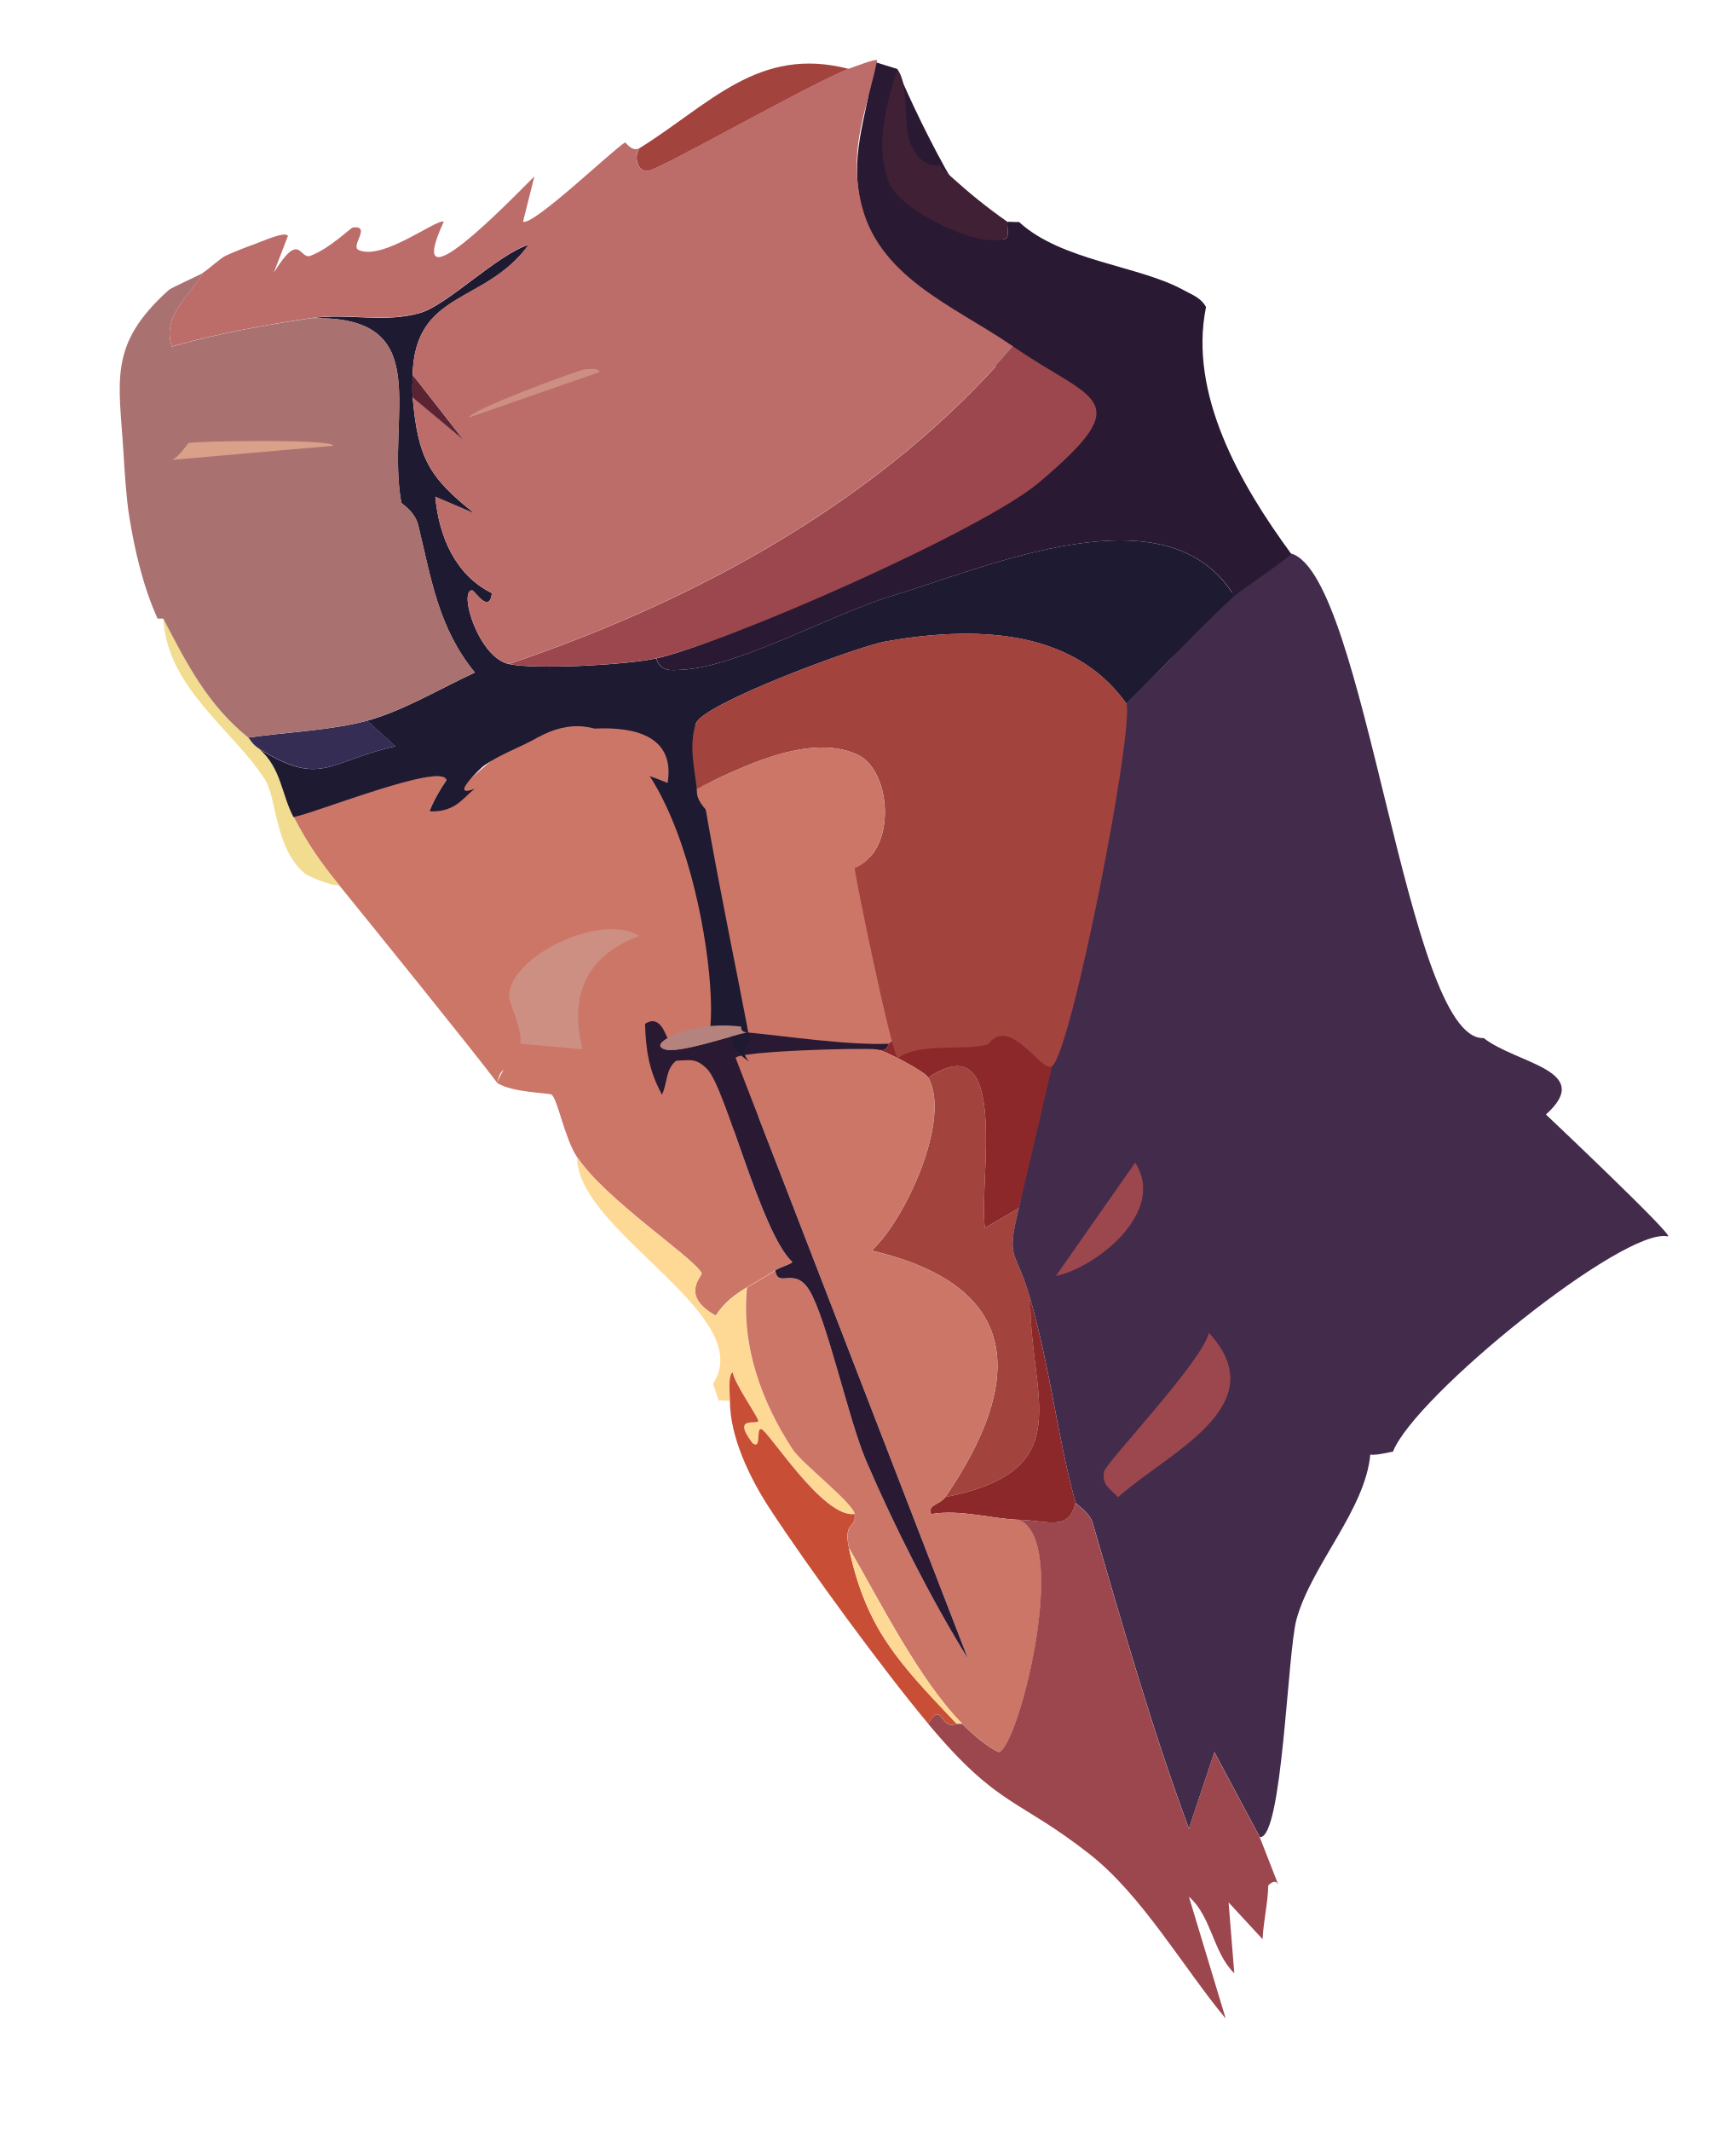
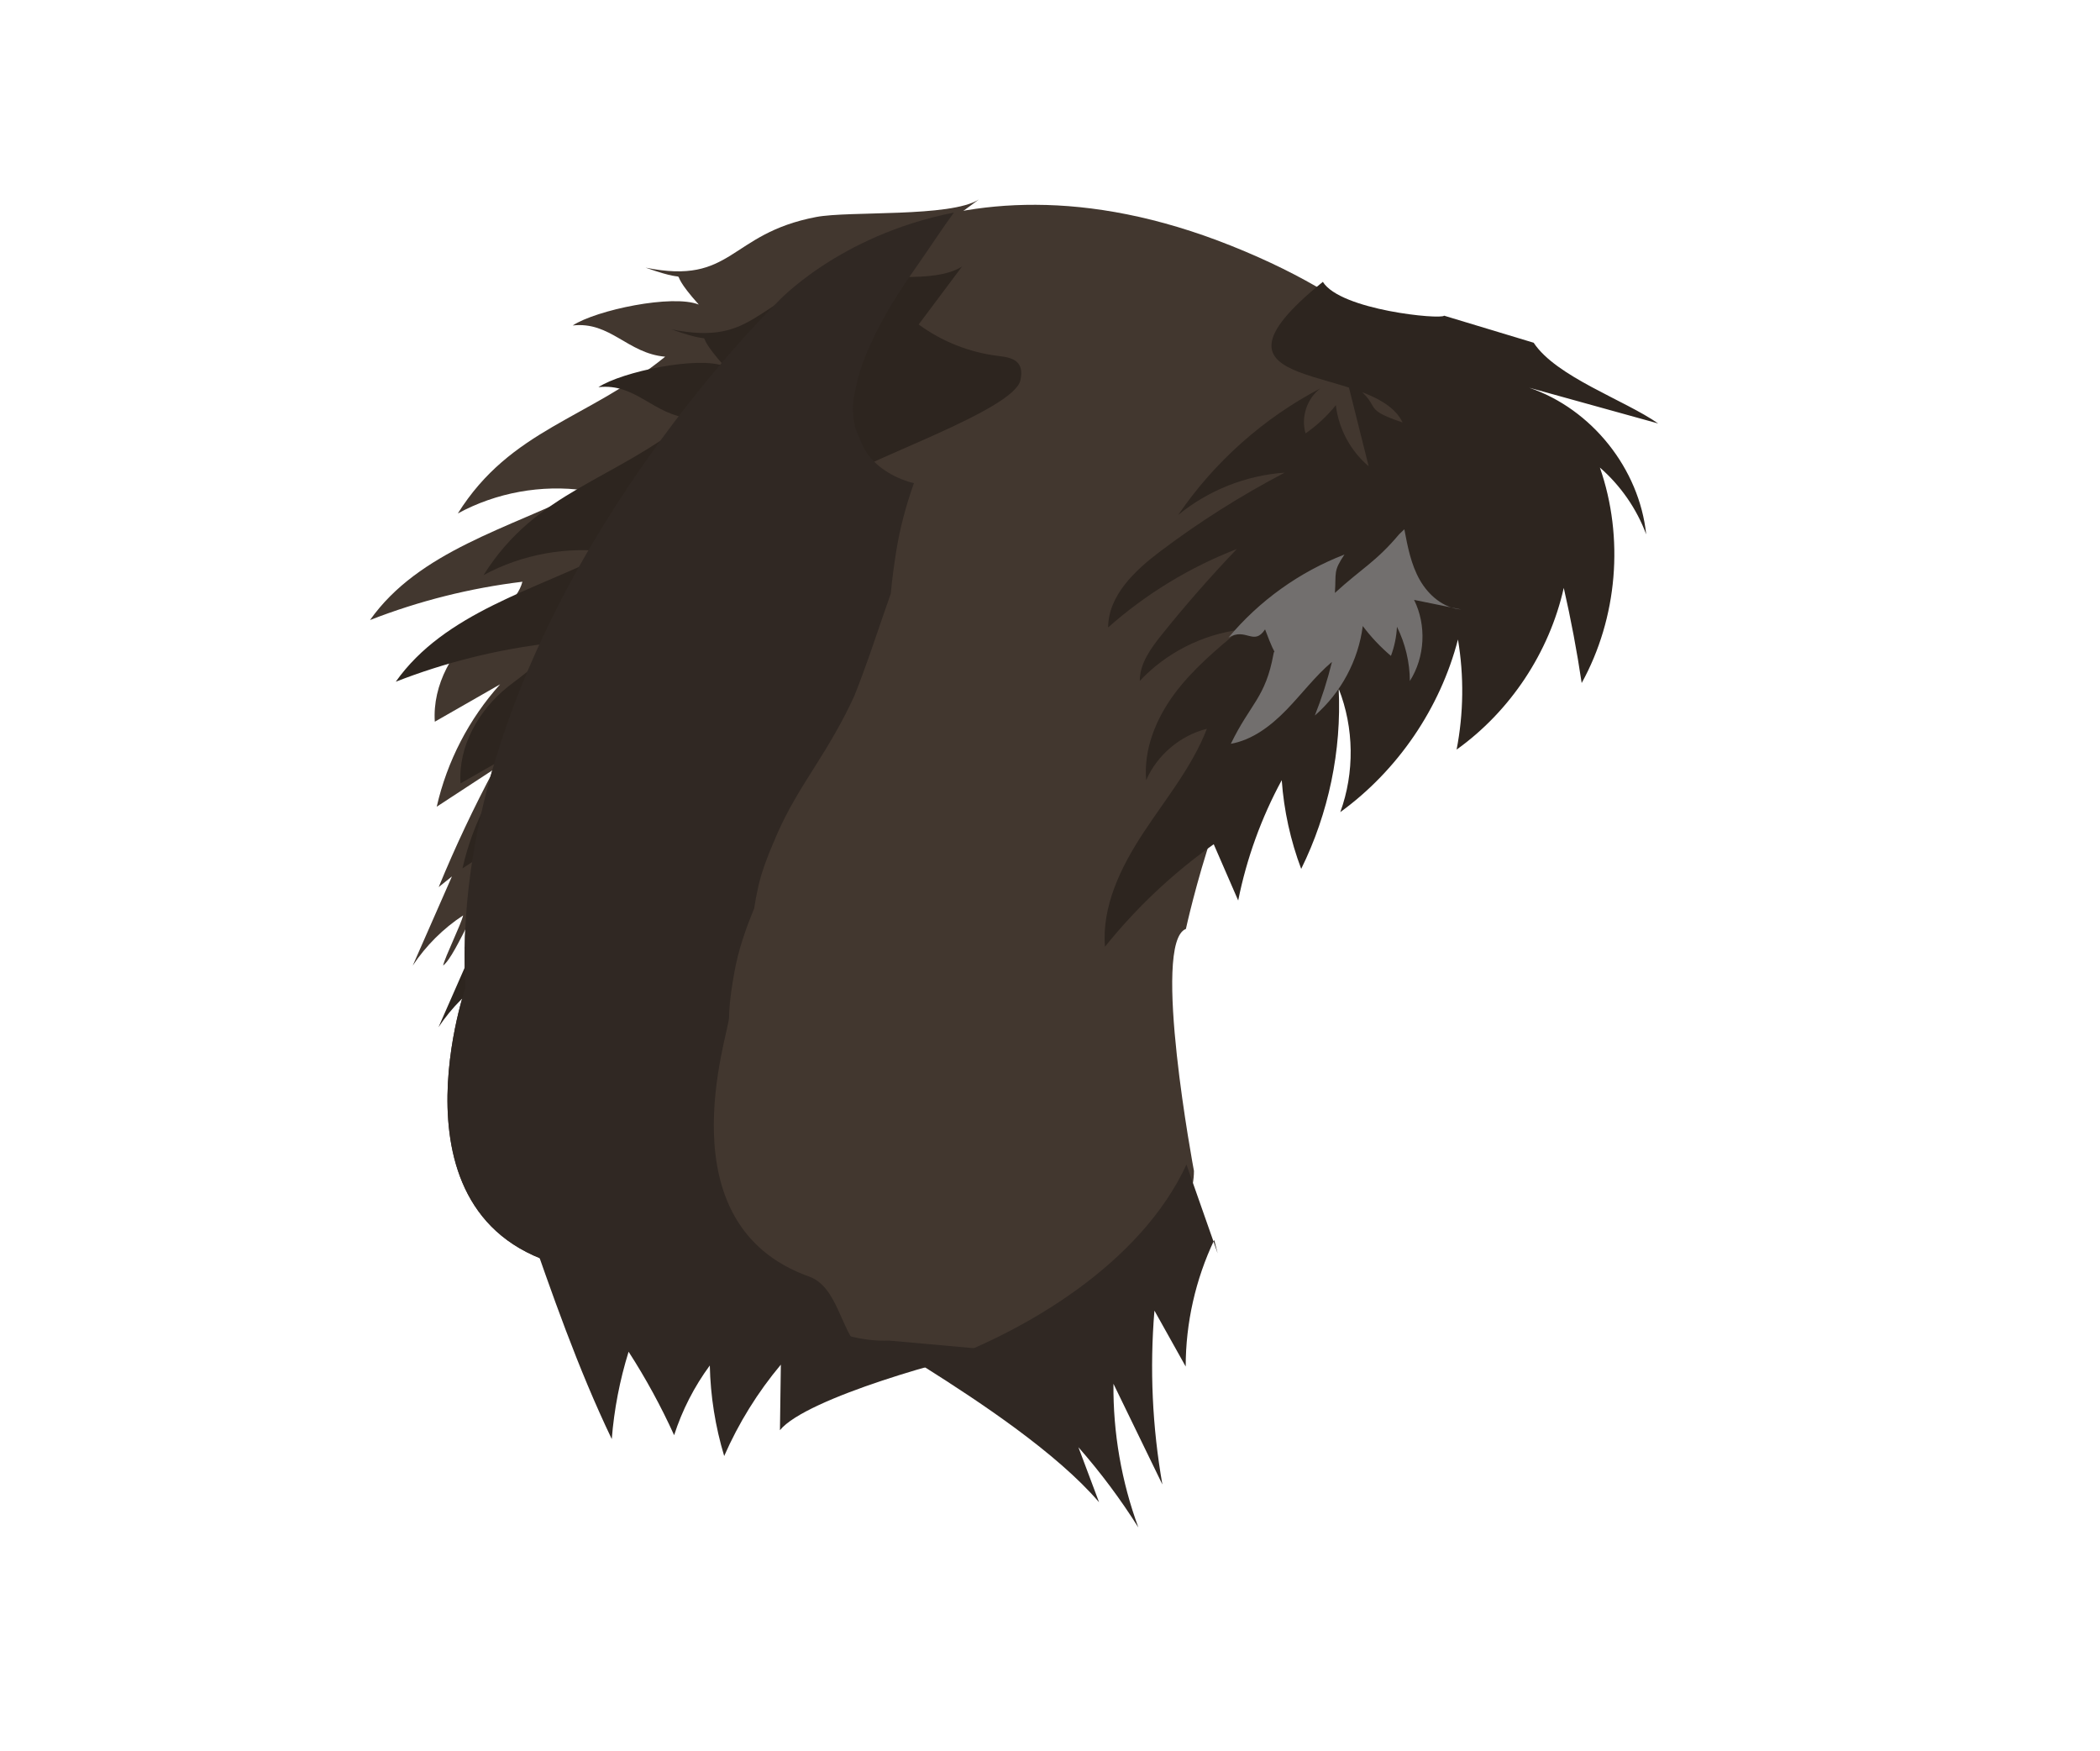
- <svg xmlns="http://www.w3.org/2000/svg" id="Layer_1" version="1.1" viewBox="0 0 223 273.79">
+ <svg xmlns="http://www.w3.org/2000/svg" id="Body" version="1.1" viewBox="0 0 600 500">
  <defs>
    <style>
      .st0 {
-         fill: #bc6c69;
+         fill: #2d251f;
      }

      .st1 {
-         fill: #3f2035;
+         fill: #42372f;
      }

      .st2 {
-         fill: #f2dc90;
+         fill: #302823;
      }

      .st3 {
-         fill: #8c2829;
-       }
- 
-       .st4 {
-         fill: #daa08a;
-       }
- 
-       .st5 {
-         fill: #2a1932;
-       }
- 
-       .st6 {
-         fill: #c84e36;
-       }
- 
-       .st7 {
-         fill: #432b4c;
-       }
- 
-       .st8 {
-         fill: #cc7668;
-       }
- 
-       .st9 {
-         fill: #362d55;
-       }
- 
-       .st10 {
-         fill: #1d1a31;
-       }
- 
-       .st11 {
-         fill: #cd8f81;
-       }
- 
-       .st12 {
-         fill: #fed995;
-       }
- 
-       .st13 {
-         fill: #a97270;
-       }
- 
-       .st14 {
-         fill: #5c2333;
-       }
- 
-       .st15 {
-         fill: #a2433e;
-       }
- 
-       .st16 {
-         fill: #9b474d;
-       }
- 
-       .st17 {
-         fill: #b5837e;
+         fill: #726f6e;
      }
    </style>
  </defs>
-   <path class="st8" d="M74.87,134.82c.65,2.52,1.9,3,2.18,3.64.69,1.56,2.2,7.11,2.55,7.28,1.21.59,1.08-1.51,1.46-1.46.26.04,2.06,1.51,2.18,1.46,2.6-1.04,1.36-4.06,1.82-5.1.76-1.72.44-3.23,1.82-4.37,1.88-.08,2.58-.35,4,1.09,2.4,2.41,6.86,21,10.92,24.76-.05.26-1.74.73-2.18,1.09-.23.19-2.94,1.75-3.64,2.18-1.7,1.05-2.89,1.92-4,3.64-4.73-2.61-1.65-5.14-1.82-5.46-1.05-2.03-12.29-9.36-16.02-14.93-1.58-2.36-2.52-7.59-3.28-8.01-.42-.23-4.94-.24-6.92-1.46.1-1.14,2.85-4.73,2.91-5.1l8.01.73Z" />
-   <path class="st8" d="M55.21,104.24c-.48,1.23,15.51-13.83,16.87-12.99,3.28,1.23,62.85,30.33,64.68,30.13,3.08-.34-49.25,26.72-47.58,27.27-8.44,2.88-24.46-17.59-25.24-9.47-3.09-4.12-17.01-21.33-20.39-25.49-2.51-3.1-3.95-5.18-5.83-8.74,2.57-.42,19.28-7.17,19.66-4.73-.85,1.21-1.65,2.64-2.18,4Z" />
-   <path class="st12" d="M95.99,165.4c-.78,7.49,1.84,14.64,5.83,20.75,1.22,1.87,7.85,6.96,8.01,8.37-4.08.58-11.19-10.9-12.01-10.92-.68-.02.1,2.7-1.09,1.82-2.84-3.73.87-2.23.73-2.91-.11-.55-3.1-4.85-3.28-6.19-.64.31-.36,2.88-.36,3.64-.46.06-1.15-.12-1.46,0l-.73-2.18c5.83-8.87-17.5-19.52-17.48-29.13,3.73,5.57,14.97,12.9,16.02,14.93.17.32-2.91,2.85,1.82,5.46,1.12-1.72,2.31-2.59,4-3.64Z" />
-   <path class="st2" d="M31.91,94.77c.28.22.44.82,1.46,1.46,2.82,2.48,2.83,5.83,4.37,8.74,1.88,3.55,3.31,5.64,5.83,8.74-.81.23-4-1.15-4.37-1.46-3.87-3.19-3.67-9.77-5.1-12.01-4.14-6.5-12.62-11.81-13.11-20.75,3.06,5.88,5.71,11.07,10.92,15.29Z" />
-   <path class="st6" d="M109.82,194.53c.23,1.95-1.48.85-.73,4.37,2.25,10.47,6.39,14.7,13.84,22.57-2.09.94-1.84-3.16-3.64,0-5.8-6.92-15.52-20.22-20.39-27.67-2.53-3.88-5.11-9.16-5.1-13.84,0-.76-.28-3.33.36-3.64.18,1.34,3.17,5.64,3.28,6.19.14.68-3.57-.82-.73,2.91,1.19.88.41-1.84,1.09-1.82.83.02,7.93,11.51,12.01,10.92Z" />
-   <path class="st15" d="M130.94,155.21c-1.71,6.97-.44,5.01,1.46,11.65-.11,12.71,6.49,22.03-10.92,25.49,10.12-14.82,10.14-27.08-9.47-31.68,4.36-3.97,10.26-16.9,7.28-22.21,10.67-7.2,6.4,13.76,7.28,19.3l4.37-2.55Z" />
-   <path class="st3" d="M136.77,136.28c-.13,6.71-4.32,12.79-5.83,18.93l-4.37,2.55c-.88-5.53,3.39-26.49-7.28-19.3-.48-.86-5.65-3.49-6.55-3.64,1.44.42,1.39-.69,1.46-.73,2.63-.12,5.4.24,8.01,0s5.79-2.83,6.55-2.91c2.27-.24,4.81,1.59,6.92,2.18l-1.82,1.09,2.91,1.82Z" />
-   <path class="st3" d="M138.22,193.08c-.9,3.68-3.4,2.3-7.28,2.18-3.48-.1-7.52-1.38-11.29-.73-.53-1.2,1.16-1.22,1.82-2.18,17.42-3.46,10.82-12.78,10.92-25.49,2.65,9.32,3.54,18.06,5.83,26.21Z" />
-   <g>
-     <path class="st7" d="M190.65,133.36c4.24,3.34,14.35,4.13,8.01,9.83,0,0,16.85,15.92,15.66,15.66-5.59-1.25-32.55,20.51-35.32,27.67-.24-.02-2.15.52-2.91.36-.66,7.11-7.5,14.11-9.47,21.12-1.2,4.29-1.81,28.31-4.73,28.03l-5.83-10.92-3.28,9.83c-4.78-12.93-8.52-26.09-12.38-39.32-.37-1.27-2.14-2.39-2.18-2.55-2.29-8.15-3.17-16.9-5.83-26.21-1.89-6.65-3.17-4.68-1.46-11.65,1.51-6.14,13.7-58.1,13.84-64.81l5.59-5.69,4.67-5.43.73-1.46,10.12-6.71c9.6,2.58,14.83,62.63,24.76,62.26Z" />
-     <path class="st16" d="M155.34,171.23c8.7,9.4-5.39,15.46-11.65,21.12-.99-1.02-2.14-1.56-1.82-3.28.21-1.1,12.77-14.32,13.47-17.84Z" />
-     <path class="st16" d="M145.87,149.38c4.08,6.26-4.91,13.44-10.19,14.56l10.19-14.56Z" />
-   </g>
-   <path class="st8" d="M112.74,134.82c.9.15,6.07,2.78,6.55,3.64,2.98,5.31-2.92,18.24-7.28,22.21,19.61,4.59,19.58,16.86,9.47,31.68-.66.96-2.35.98-1.82,2.18,3.77-.65,7.8.63,11.29.73,6.65,2.74-.03,29.07-2.55,29.86-1.58-.67-3.53-2.43-4.73-3.64-5.53-5.59-10.57-15.71-14.56-22.57-.75-3.52.95-2.42.73-4.37-.16-1.41-6.79-6.5-8.01-8.37-3.98-6.11-6.6-13.26-5.83-20.75.7-.43,3.41-2,3.64-2.18.35,2.39,2.44-.57,4.37,2.55,2.24,3.61,5.05,16.63,7.28,21.85,3.54,8.26,8.36,17.85,13.11,25.49l-29.86-77.19c.32-.88,16.68-1.35,18.2-1.09Z" />
-   <path class="st5" d="M85.79,133.36c.05.05-1.89.95-.36,1.46,1.73.58,8.3-1.69,10.56-2.18,4.95.47,13,1.68,18.2,1.46-.07.04-.02,1.14-1.46.73-1.53-.26-17.89.22-18.2,1.09l29.86,77.19c-4.75-7.64-9.57-17.23-13.11-25.49-2.23-5.22-5.05-18.23-7.28-21.85-1.93-3.12-4.02-.16-4.37-2.55.44-.36,2.14-.83,2.18-1.09-4.06-3.76-8.53-22.34-10.92-24.76-1.43-1.44-2.12-1.17-4-1.09-1.38,1.14-1.06,2.65-1.82,4.37-1.68-3.11-2.07-5.68-2.18-9.1,1.95-1.32,2.65,1.54,2.91,1.82Z" />
-   <path class="st11" d="M82.15,120.26c-6.84,2.51-9.05,7.74-7.28,14.56l-8.01-.73c.3-1.88-1.5-5.25-1.46-6.19.24-5.16,11.94-10.7,16.75-7.65Z" />
-   <path class="st10" d="M53.03,48.17c-.02.95-.08,1.98,0,2.91.68,7.69,2.01,10.21,8.01,14.93l-5.1-2.18c.46,5.06,2.54,10.04,7.28,12.38-.35,2.77-2.24-.37-2.55-.36-1.79.01.81,8.64,4.73,9.47,3.51.74,15.14.11,18.93-.73.52,1.75,1.88,1.53,3.28,1.46,7.29-.37,19.29-7.16,26.94-9.47,12.7-3.83,35.51-13.96,44.05,0-4.84,4.44-9.19,9.23-13.84,13.84-6.99-9.84-19.86-9.95-30.95-8.01-3.46.61-23.5,7.97-24.39,10.56-.96,2.79,6.6,37.98,6.86,40.51.07.68-1.51,1.27,0,2.91-2.9-1.89-1.59-2.9-3.28-4.37-.3-.26.49,1.75-1.82.73,1.47-9.02-5.28-47.43-22.15-37.96-2.38,1.33-4.76,2.1-6.92,3.64-.19.14-4.62,4.24-1.09,2.91-1.52,1.09-2.4,3.02-5.83,2.91.54-1.37,1.33-2.79,2.18-4-.38-2.43-17.09,4.32-19.66,4.73-1.54-2.91-1.55-6.26-4.37-8.74,7.94,4.96,8.94,1.54,17.48-.36l-3.64-3.28c4.64-1.27,9.45-4.17,13.84-6.19-4.73-5.8-5.6-12.04-7.28-18.93-.44-1.81-2.15-2.73-2.18-2.91-2-11.33,4.7-24.18-11.65-23.67,4.87-.72,9.58.68,14.2-.73,3.42-1.04,9.76-7.41,13.84-8.74-5.59,7.75-14.64,5.78-14.93,16.75Z" />
-   <path class="st9" d="M47.2,92.59l3.64,3.28c-8.54,1.91-9.54,5.32-17.48.36-1.02-.64-1.18-1.23-1.46-1.46,4.77-.7,10.72-.93,15.29-2.18Z" />
-   <g>
-     <path class="st13" d="M26.08,35.06c-1.64,3.01-5.34,5.42-4,9.47,5.93-1.67,11.78-2.75,17.84-3.64,16.35-.52,9.65,12.33,11.65,23.67.03.18,1.74,1.1,2.18,2.91,1.69,6.89,2.55,13.14,7.28,18.93-4.38,2.02-9.2,4.92-13.84,6.19-4.58,1.25-10.52,1.48-15.29,2.18-5.21-4.23-7.86-9.41-10.92-15.29-.24-.01-.49.02-.73,0-1.85-4.09-2.93-8.7-3.64-13.11-.37-2.29-.59-5.62-.73-8.01-.57-9.48-2.06-14.05,5.83-21.12.3-.27,3.78-1.82,4.37-2.18Z" />
-     <path class="st4" d="M24.26,56.91c.9-.23,18.57-.56,18.57.36l-20.75,1.82c.99-.4,2.03-2.15,2.18-2.18Z" />
-   </g>
-   <path class="st12" d="M123.66,221.47h-.73c-7.44-7.87-11.59-12.1-13.84-22.57,3.99,6.87,9.03,16.98,14.56,22.57Z" />
-   <path class="st5" d="M122.2,134.09c-2.61.24-5.38-.12-8.01,0,1.83-1.09,6.16-1.29,8.01,0Z" />
-   <path class="st15" d="M144.78,90.4c.81,4.37-7.09,44.57-9.56,46.57-1.29,1.05-5.41-6.65-8.24-2.79-2.96.88-8.81-.3-11.61,1.78-.7-.21-5.47-23.16-5.54-24.44,5.48-2.21,4.76-12.52.36-14.56-6.2-2.89-15.17,1.72-20.66,4.37-.26-2.53-1.06-5.59-.1-8.37.89-2.59,20.93-9.95,24.39-10.56,11.09-1.94,23.96-1.83,30.95,8.01Z" />
-   <path class="st8" d="M109.82,111.52c-7.39,2.98-13.73-3.9-18.93-7.28-1.51-1.64-1.29-2.24-1.36-2.91,5.48-2.65,14.45-7.26,20.66-4.37,4.39,2.05,5.12,12.35-.36,14.56Z" />
-   <path class="st8" d="M85.79,100.6c-2.42-1.07-14.99-5.31-16.75-5.1v-.73c5.91-1.49,18.22-3.19,16.75,5.83Z" />
-   <path class="st17" d="M95.26,131.91c.05,0-.25.64.73.73-2.26.5-8.83,2.76-10.56,2.18-1.52-.51.42-1.4.36-1.46,2.87-1.48,6.31-1.86,9.47-1.46Z" />
-   <path class="st5" d="M115.29,8.85c1.4,3.67,10.46,23.08,13.84,21.85.75-.27.14-1.81.36-2.18.04-.07,1.03.04,1.46,0,5.47,5.03,15.44,5.6,21.12,8.74,1.14.63,2.19.94,2.91,2.18-2.28,11.2,4.44,22.85,10.92,31.68-.07.49-6.32,4.58-7.28,5.46-8.55-13.96-31.36-3.83-44.05,0-7.65,2.31-19.65,9.09-26.94,9.47-1.4.07-2.76.29-3.28-1.46,9.25-2.05,40.53-16.44,47.79-22.57,12.98-10.96,8.09-6.5-1.92-13.4-29.09-20.05-17.95-30.67-18.17-40.77l3.25,1.01Z" />
-   <path class="st16" d="M84.34,84.58c-3.79.84-15.42,1.47-18.93.73,24.15-8.15,48.12-21.21,64.81-40.78,10.24,7.09,16.25,6.52,3.28,17.48-7.26,6.13-39.9,20.53-49.15,22.57Z" />
-   <path class="st1" d="M120.75,21.23c.53.57.87.92,1.46,1.46,2.37,2.14,4.67,4.01,7.28,5.83-.22.37.39,1.91-.36,2.18-3.38,1.23-13.53-3.61-14.93-7.28-1.8-4.72-.31-10,1.09-14.56,1.72,2.28.62,7.43,1.82,9.83,1.67,3.33,3.43,2.33,3.64,2.55Z" />
-   <path class="st15" d="M109.1,8.85c-4.59,1.69-24.4,13.02-25.85,13.11-1.35.08-1.82-1.76-1.09-2.91,9.06-5.63,15.3-13.23,26.94-10.19Z" />
-   <g>
-     <path class="st0" d="M110.55,25.59c2.02,10.02,12.06,13.67,19.66,18.93-16.69,19.56-40.66,32.63-64.81,40.78-3.92-.83-6.52-9.45-4.73-9.47.31,0,2.2,3.13,2.55.36-4.74-2.34-6.82-7.32-7.28-12.38l5.1,2.18c-6-4.71-7.33-7.24-8.01-14.93l6.55,5.46-6.55-8.37c.28-10.97,9.33-9,14.93-16.75-4.07,1.33-10.42,7.69-13.84,8.74-4.62,1.41-9.33.01-14.2.73-6.06.89-11.91,1.98-17.84,3.64-1.33-4.05,2.37-6.46,4-9.47.71-.44,2.29-1.9,2.91-2.18.98-.45,2.64-1.12,3.64-1.46.78-.26,4.01-1.76,4.37-1.09l-1.82,4.73c3.42-5.54,3.27-1.62,4.73-2.18,2.57-.99,5.14-3.61,5.46-3.64,2.42-.26-.41,2.41.73,2.91,3.12,1.39,10.09-4.11,10.92-3.64-5.39,11.69,8.29-2.47,11.65-5.83l-1.46,5.83c1.37.5,11.42-9.14,13.11-10.19.08-.05.91,1.29,1.82.73-.72,1.15-.26,3,1.09,2.91,1.45-.09,21.26-11.42,25.85-13.11.55-.2,3.5-1.33,3.64-1.09-1.38,6.62-3.57,10.94-2.18,17.84Z" />
-     <path class="st14" d="M53.03,51.08c-.08-.94-.02-1.97,0-2.91l6.55,8.37-6.55-5.46Z" />
-     <path class="st11" d="M75.24,47.44c.62-.03,1.67-.19,1.82.36l-16.75,5.83c-.27-.8,14.08-6.15,14.93-6.19Z" />
-   </g>
-   <path class="st16" d="M164.44,242.59c-.07-.01-.21-1.55-1.46-.36-.06,2.38-.62,4.53-.73,6.92l-4.37-4.73.73,9.1c-2.71-2.59-2.92-7.32-5.83-9.83l4.73,15.66c-5.46-6.57-10.73-15.82-17.48-21.12-9.3-7.3-11.65-5.89-20.75-16.75,1.81-3.16,1.55.94,3.64,0h.73c1.2,1.21,3.15,2.97,4.73,3.64,2.52-.79,9.2-27.12,2.55-29.86,3.88.11,6.38,1.49,7.28-2.18.05.16,1.81,1.28,2.18,2.55,3.86,13.23,7.6,26.39,12.38,39.32l3.28-9.83,5.83,10.92" />
+   <path class="st1" d="M418.7,154.73s17.67-50.7-66.83-84.49c-84.49-33.8-129.81,16.13-129.81,16.13,0,0-94.48,91.41-89.1,195.87,0,0-25.35,73.61,36.87,80.97,0,0,61.45,28.87,99.86,27.33,38.41-1.54,71.44-36.1,71.44-56.07,0,0-12.29-65.29-2.3-69.13,0,0,11.52-53,27.65-62.99,0,0,46.09-9.22,52.23-47.62Z" />
+   <path class="st1" d="M279.69,56.97c-8.12,5.19-37.07,3.21-46.53,5.02-25.13,4.81-23.63,19.56-48.7,14.46,16.31,5.81,3.65-2.35,15.19,10.55-7.47-3.02-29.28,1.55-36.02,5.97,10.78-1.22,15.62,7.97,26.42,8.92-22.1,17.93-44.11,20.66-59.24,44.77,10.99-5.97,23.91-8.31,36.3-6.58-21.63,10.86-47.41,17.27-61.39,37.03,13.98-5.46,28.64-9.14,43.54-10.94-1.5,5.61-7.13,8.86-11.65,12.5-8.25,6.64-14.07,16.91-13.38,27.48,6.22-3.56,12.44-7.12,18.66-10.68-8.88,9.86-15.17,22.02-18.11,34.96,5.49-3.59,10.97-7.17,16.46-10.76-5.86,10.97-11.17,22.22-15.9,33.72,1.26-1.01,2.52-2.03,3.78-3.04-3.72,8.49-7.45,16.98-11.19,25.46,3.76-5.68,8.69-10.59,14.39-14.33-.57,2.55-5.15,11.77-5.72,14.33,3.98-3.02,10.73-22.21,15.44-23.86s16.46-36.02,20.6-33.21c7.86-18.83,9.31,5.5,14.86-14.13,4.03-14.27,7.84-29,16.39-41.11,17.77-25.17,15.78-25.79,40.05-44.76,6.77-5.29,48.53-19.35,50.26-27.77.3-1.46.43-3.08-.34-4.37-1.17-1.96-3.82-2.28-6.08-2.56-8.15-.99-16.03-4.12-22.65-8.98" />
+   <path class="st0" d="M438.19,97.9c6.44,9.74,26,16.37,35.57,23.06-12.28-3.4-24.55-6.81-36.83-10.21,17.85,6.09,31.44,23.12,33.41,41.88-2.73-7.33-7.33-13.95-13.23-19.08,6.98,20.03,5.04,42.98-5.2,61.55-1.36-9.12-3.07-18.19-5.12-27.17-4.14,18.43-15.26,35.2-30.62,46.19,2.01-10.35,2.14-21.05.39-31.45-5.1,19.64-17.2,37.39-33.62,49.31,4.11-11.29,3.95-24.08-.46-35.26.86,17.69-2.87,35.59-10.71,51.47-3.06-8.12-4.94-16.69-5.56-25.34-5.83,10.75-10.04,22.38-12.44,34.37-2.33-5.36-4.66-10.71-6.99-16.07-11.65,8.26-22.14,18.14-31.08,29.28-.91-11.61,4.55-22.77,10.95-32.51,6.4-9.73,13.97-18.89,18.18-29.75-7.61,1.9-14.21,7.49-17.35,14.67-.76-8.77,2.78-17.48,8.01-24.56s12.07-12.78,18.84-18.41c-10.86,1.38-21.19,6.64-28.68,14.62-.01-4.97,3.17-9.32,6.28-13.2,6.79-8.46,13.95-16.63,21.45-24.47-13.45,5.21-25.97,12.83-36.77,22.4.06-9.15,7.67-16.29,14.98-21.8,11.18-8.43,23.06-15.92,35.47-22.41-11.06.76-21.85,5.05-30.43,12.08,10.31-15.13,24.39-27.67,40.62-36.15-3.84,2.88-5.61,8.25-4.23,12.85,3.25-2.25,6.17-4.97,8.65-8.05.78,6.72,4.21,13.09,9.38,17.45-2.05-8.17-4.09-16.34-6.14-24.5,11.44,7.79,2.71,7.58,15.83,11.98-8.36-17.57-63.16-7.5-22.78-40.16,5.02,8.1,33.82,10.83,34.64,9.66" />
+   <path class="st0" d="M274.87,76.12c-8.12,5.19-24.9,1.68-34.36,3.49-25.13,4.81-23.63,19.56-48.7,14.46,16.31,5.81,3.65-2.35,15.19,10.55-7.47-3.02-29.28,1.55-36.02,5.97,10.78-1.22,15.62,7.97,26.42,8.92-22.1,17.93-44.11,20.66-59.24,44.77,10.99-5.97,23.91-8.31,36.3-6.58-21.63,10.86-47.41,17.27-61.39,37.03,13.98-5.46,28.64-9.14,43.54-10.94-1.5,5.61-7.13,8.86-11.65,12.5-8.25,6.64-14.07,16.91-13.38,27.48,6.22-3.56,12.44-7.12,18.66-10.68-8.88,9.86-15.17,22.02-18.11,34.96,5.49-3.59,10.97-7.17,16.46-10.76-5.86,10.97-11.17,22.22-15.9,33.72,1.26-1.01,2.52-2.03,3.78-3.04-3.72,8.49-7.45,16.98-11.19,25.46,3.76-5.68,8.69-10.59,14.39-14.33-.57,2.55-5.15,11.77-5.72,14.33,3.98-3.02,10.73-22.21,15.44-23.86s16.46-36.02,20.6-33.21c7.86-18.83,9.31,5.5,14.86-14.13,4.03-14.27,7.84-29,16.39-41.11,17.77-25.17,15.78-25.79,40.05-44.76,6.77-5.29,48.53-19.35,50.26-27.77.3-1.46.43-3.08-.34-4.37-1.17-1.96-3.82-2.28-6.08-2.56-8.15-.99-16.03-4.12-22.65-8.98" />
+   <path class="st3" d="M401.24,151.19c.94,4.97,1.91,10.04,4.4,14.44,2.49,4.4,6.81,8.09,11.85,8.46-4.49-.91-8.98-1.83-13.47-2.74,3.6,7.24,3.13,16.34-1.2,23.17-.03-5.35-1.31-10.69-3.69-15.49-.14,2.84-.72,5.66-1.72,8.32-2.99-2.53-5.7-5.4-8.05-8.53-1.25,9.8-6.22,19.09-13.69,25.56,1.98-4.99,3.61-10.11,4.89-15.32-4.81,4.08-8.62,9.19-13.01,13.71-4.4,4.52-9.67,8.58-15.88,9.69,5.58-11.53,9.92-13.12,12.2-25.73.43-2.36,1.48,3.53-2.42-6.95-3.25,4.88-5.44-.68-10.45,2.35,8.79-10.55,20.32-18.8,33.13-23.73-3.28,4.88-2.32,5.09-2.73,10.96,7.57-6.95,11.75-8.87,18.35-16.75" />
+   <path class="st2" d="M132.96,282.24c-5.38-104.47,89.1-195.87,89.1-195.87,0,0,17.32-19.07,50.49-25.66-3.33,4.53-6.39,9.28-9.61,13.89-3.64,5.2-7.24,10.44-10.31,16-3.51,6.36-6.79,13.32-8.17,20.5-1.02,3.81-1.02,7.63,0,11.44.72,1.71,1.45,3.43,2.17,5.14,2.63,4.98,7.65,8.2,12.86,9.89.53.17,1.08.31,1.64.42-2.28,6.39-4.04,12.97-5.1,19.69-.62,3.94-1.17,7.88-1.51,11.85-3.46,9.76-6.58,19.65-10.43,29.26-3.23,7.13-7.21,13.8-11.41,20.42-3.9,6.14-7.74,12.31-10.63,19-2.1,4.86-4.16,9.7-5.36,14.86-.49,2.13-.89,4.3-1.23,6.47-.17.42-.35.85-.52,1.27-2.17,5.37-4.03,10.92-5.07,16.63-.8,4.38-1.48,8.85-1.58,13.31-.1,4.52-19.01,58.95,22.86,73.88,8.11,2.89,8.91,15.01,14.81,21.26,1.04,1.1,2.12,2.17,3.23,3.21-36.5-5.74-79.37-25.88-79.37-25.88-62.22-7.36-36.87-80.97-36.87-80.97Z" />
+   <path class="st2" d="M284.43,385.65c-11.62,1.92-54.23,13.69-61.59,22.88.09-6.24.17-12.49.26-18.73-6.6,7.87-12.07,16.69-16.19,26.1-2.53-8.38-3.92-17.11-4.11-25.86-4.44,6.03-7.9,12.78-10.19,19.91-3.75-8.25-8.1-16.23-13.01-23.84-2.52,8.1-4.14,16.49-4.81,24.95-9.71-20.27-17.1-41.55-24.47-62.78,18.66,9.05,42.45,9.93,61.11,18.98,13.84,6.71,27.23,16.27,42.6,15.67l30.42,2.73Z" />
+   <path class="st2" d="M346.92,354.2c-5.34,11.25-8.15,23.69-8.15,36.14-2.98-5.32-5.95-10.65-8.93-15.97-1.38,16.56-.61,33.3,2.27,49.66-4.66-9.59-9.32-19.17-13.98-28.76-.13,13.96,2.29,27.95,7.12,41.05-5.09-8.08-10.82-15.76-17.13-22.93,1.97,5.24,3.93,10.48,5.9,15.72-12.04-14.06-34.07-28.67-49.72-38.54,29.16-10.01,61.75-29.94,74.69-57.93,2.97,8.47,5.94,16.93,8.92,25.4" />
</svg>
